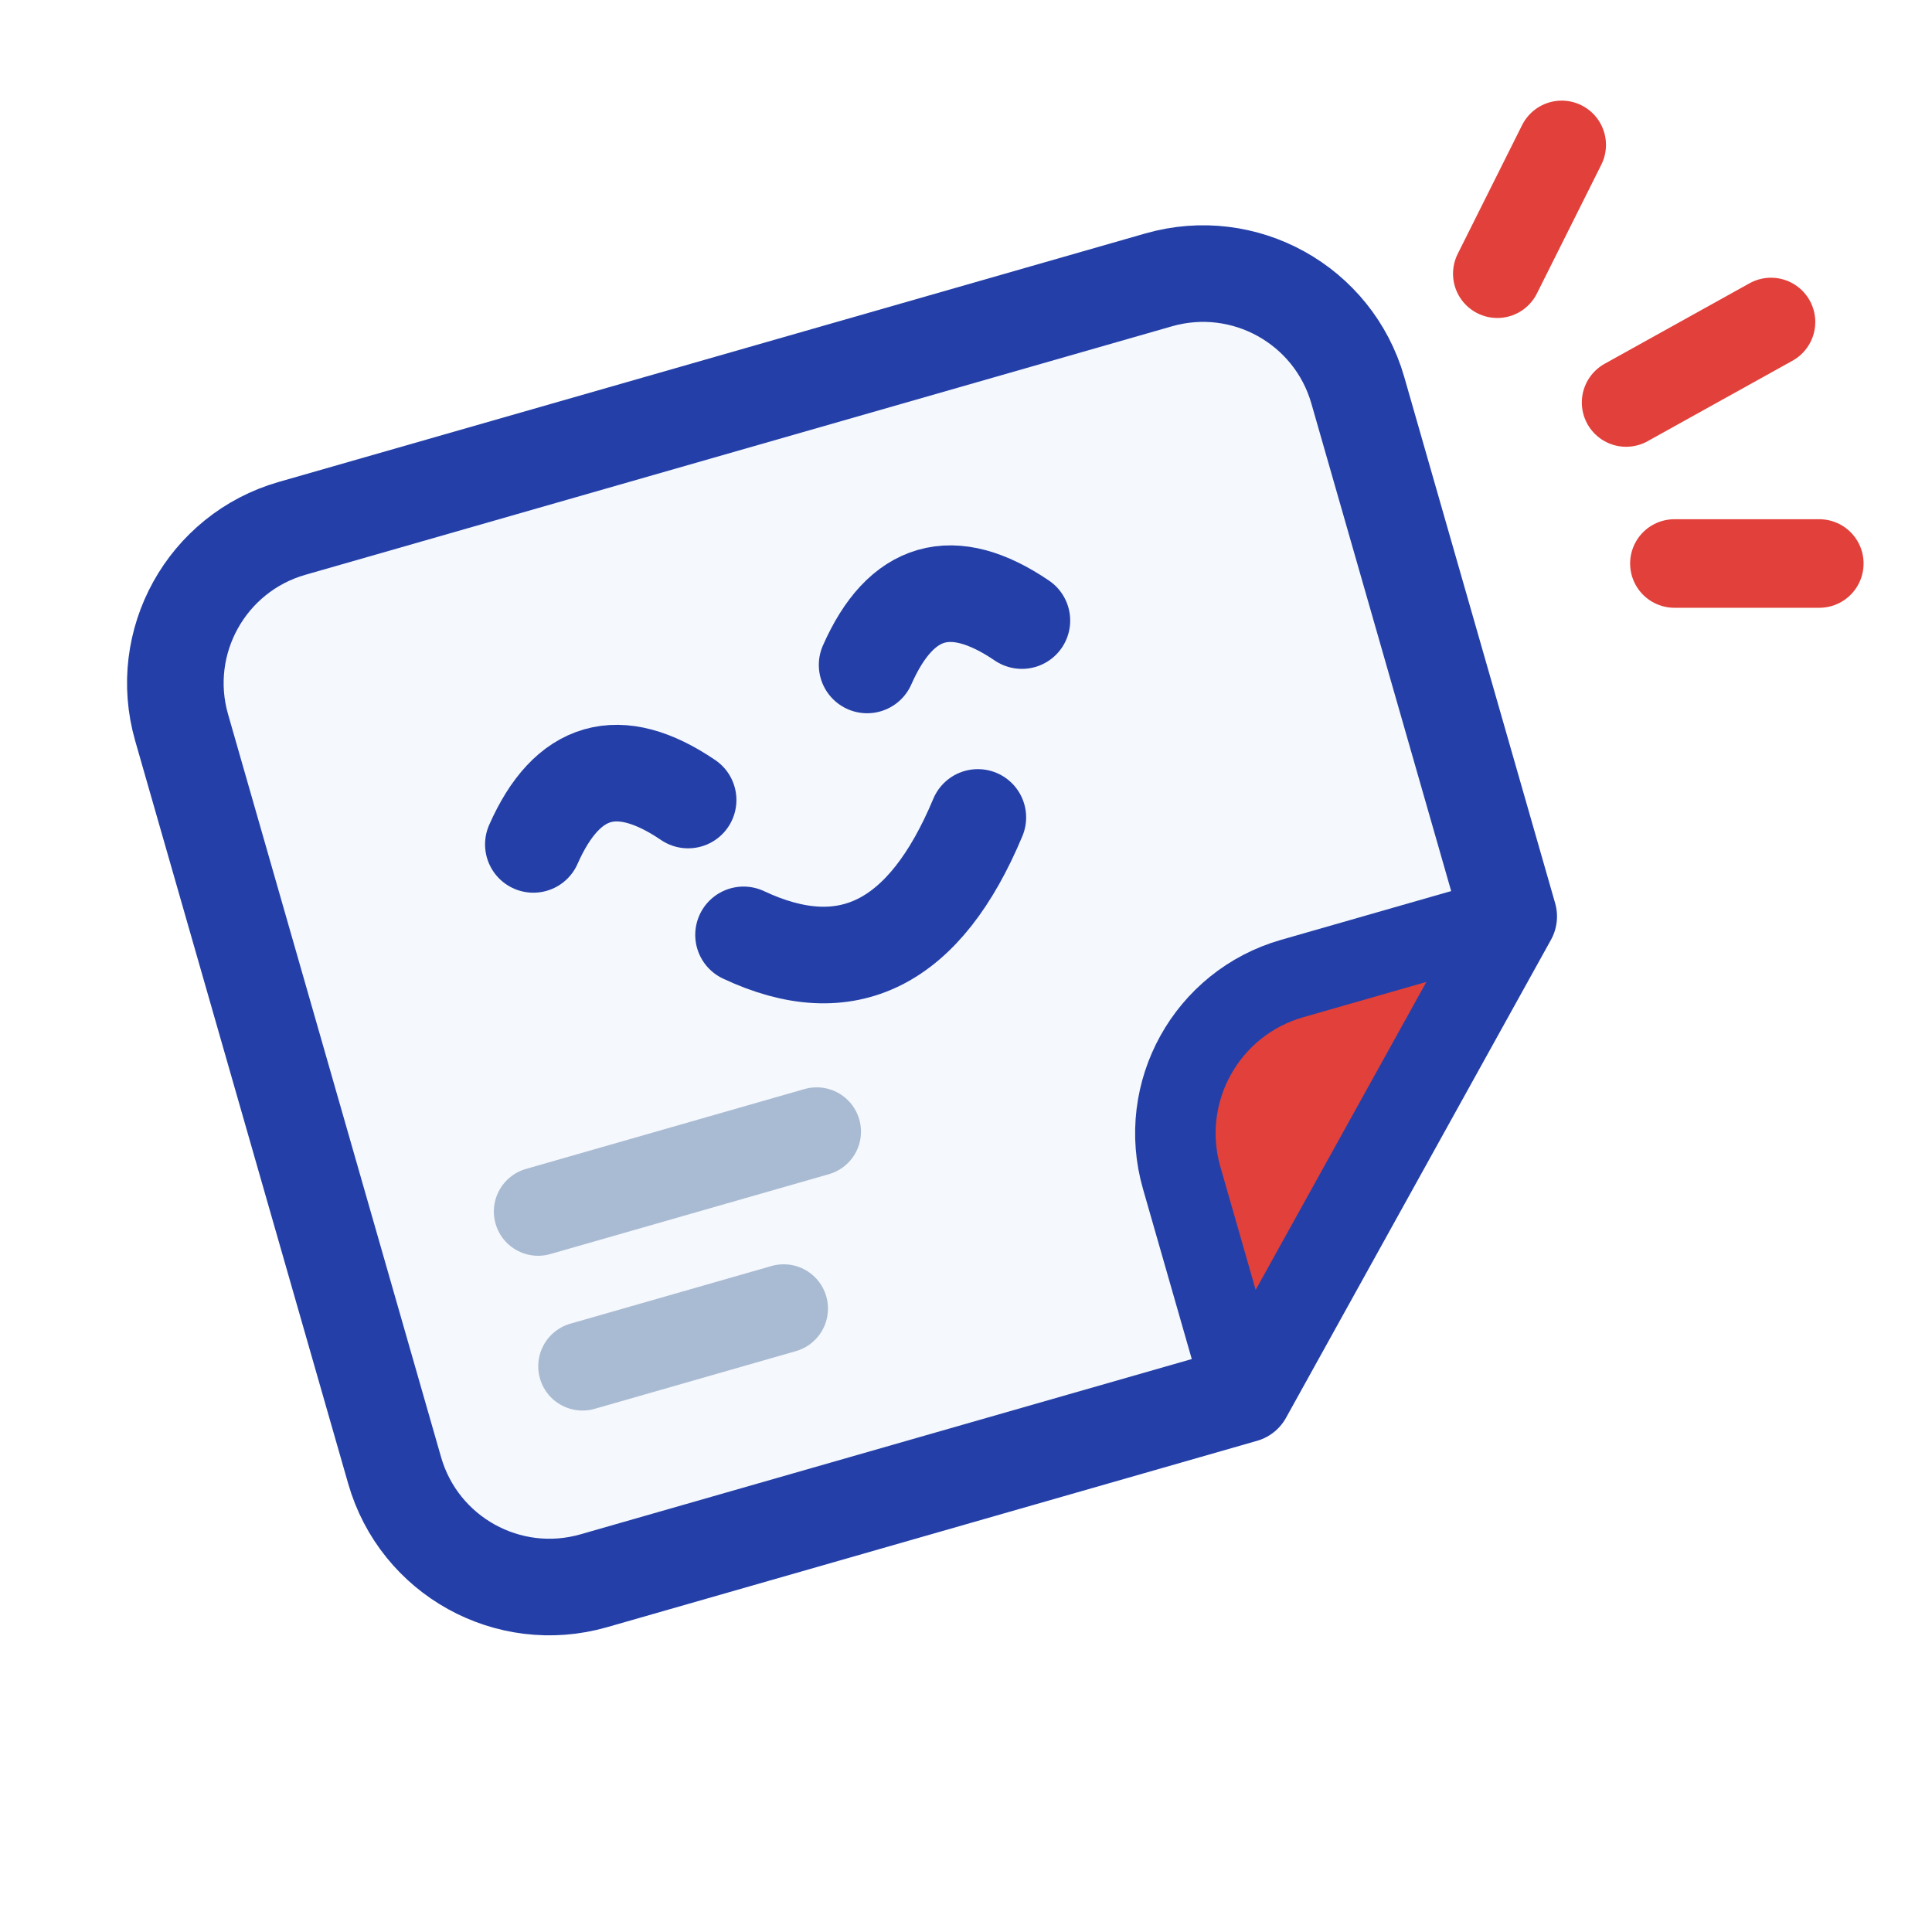
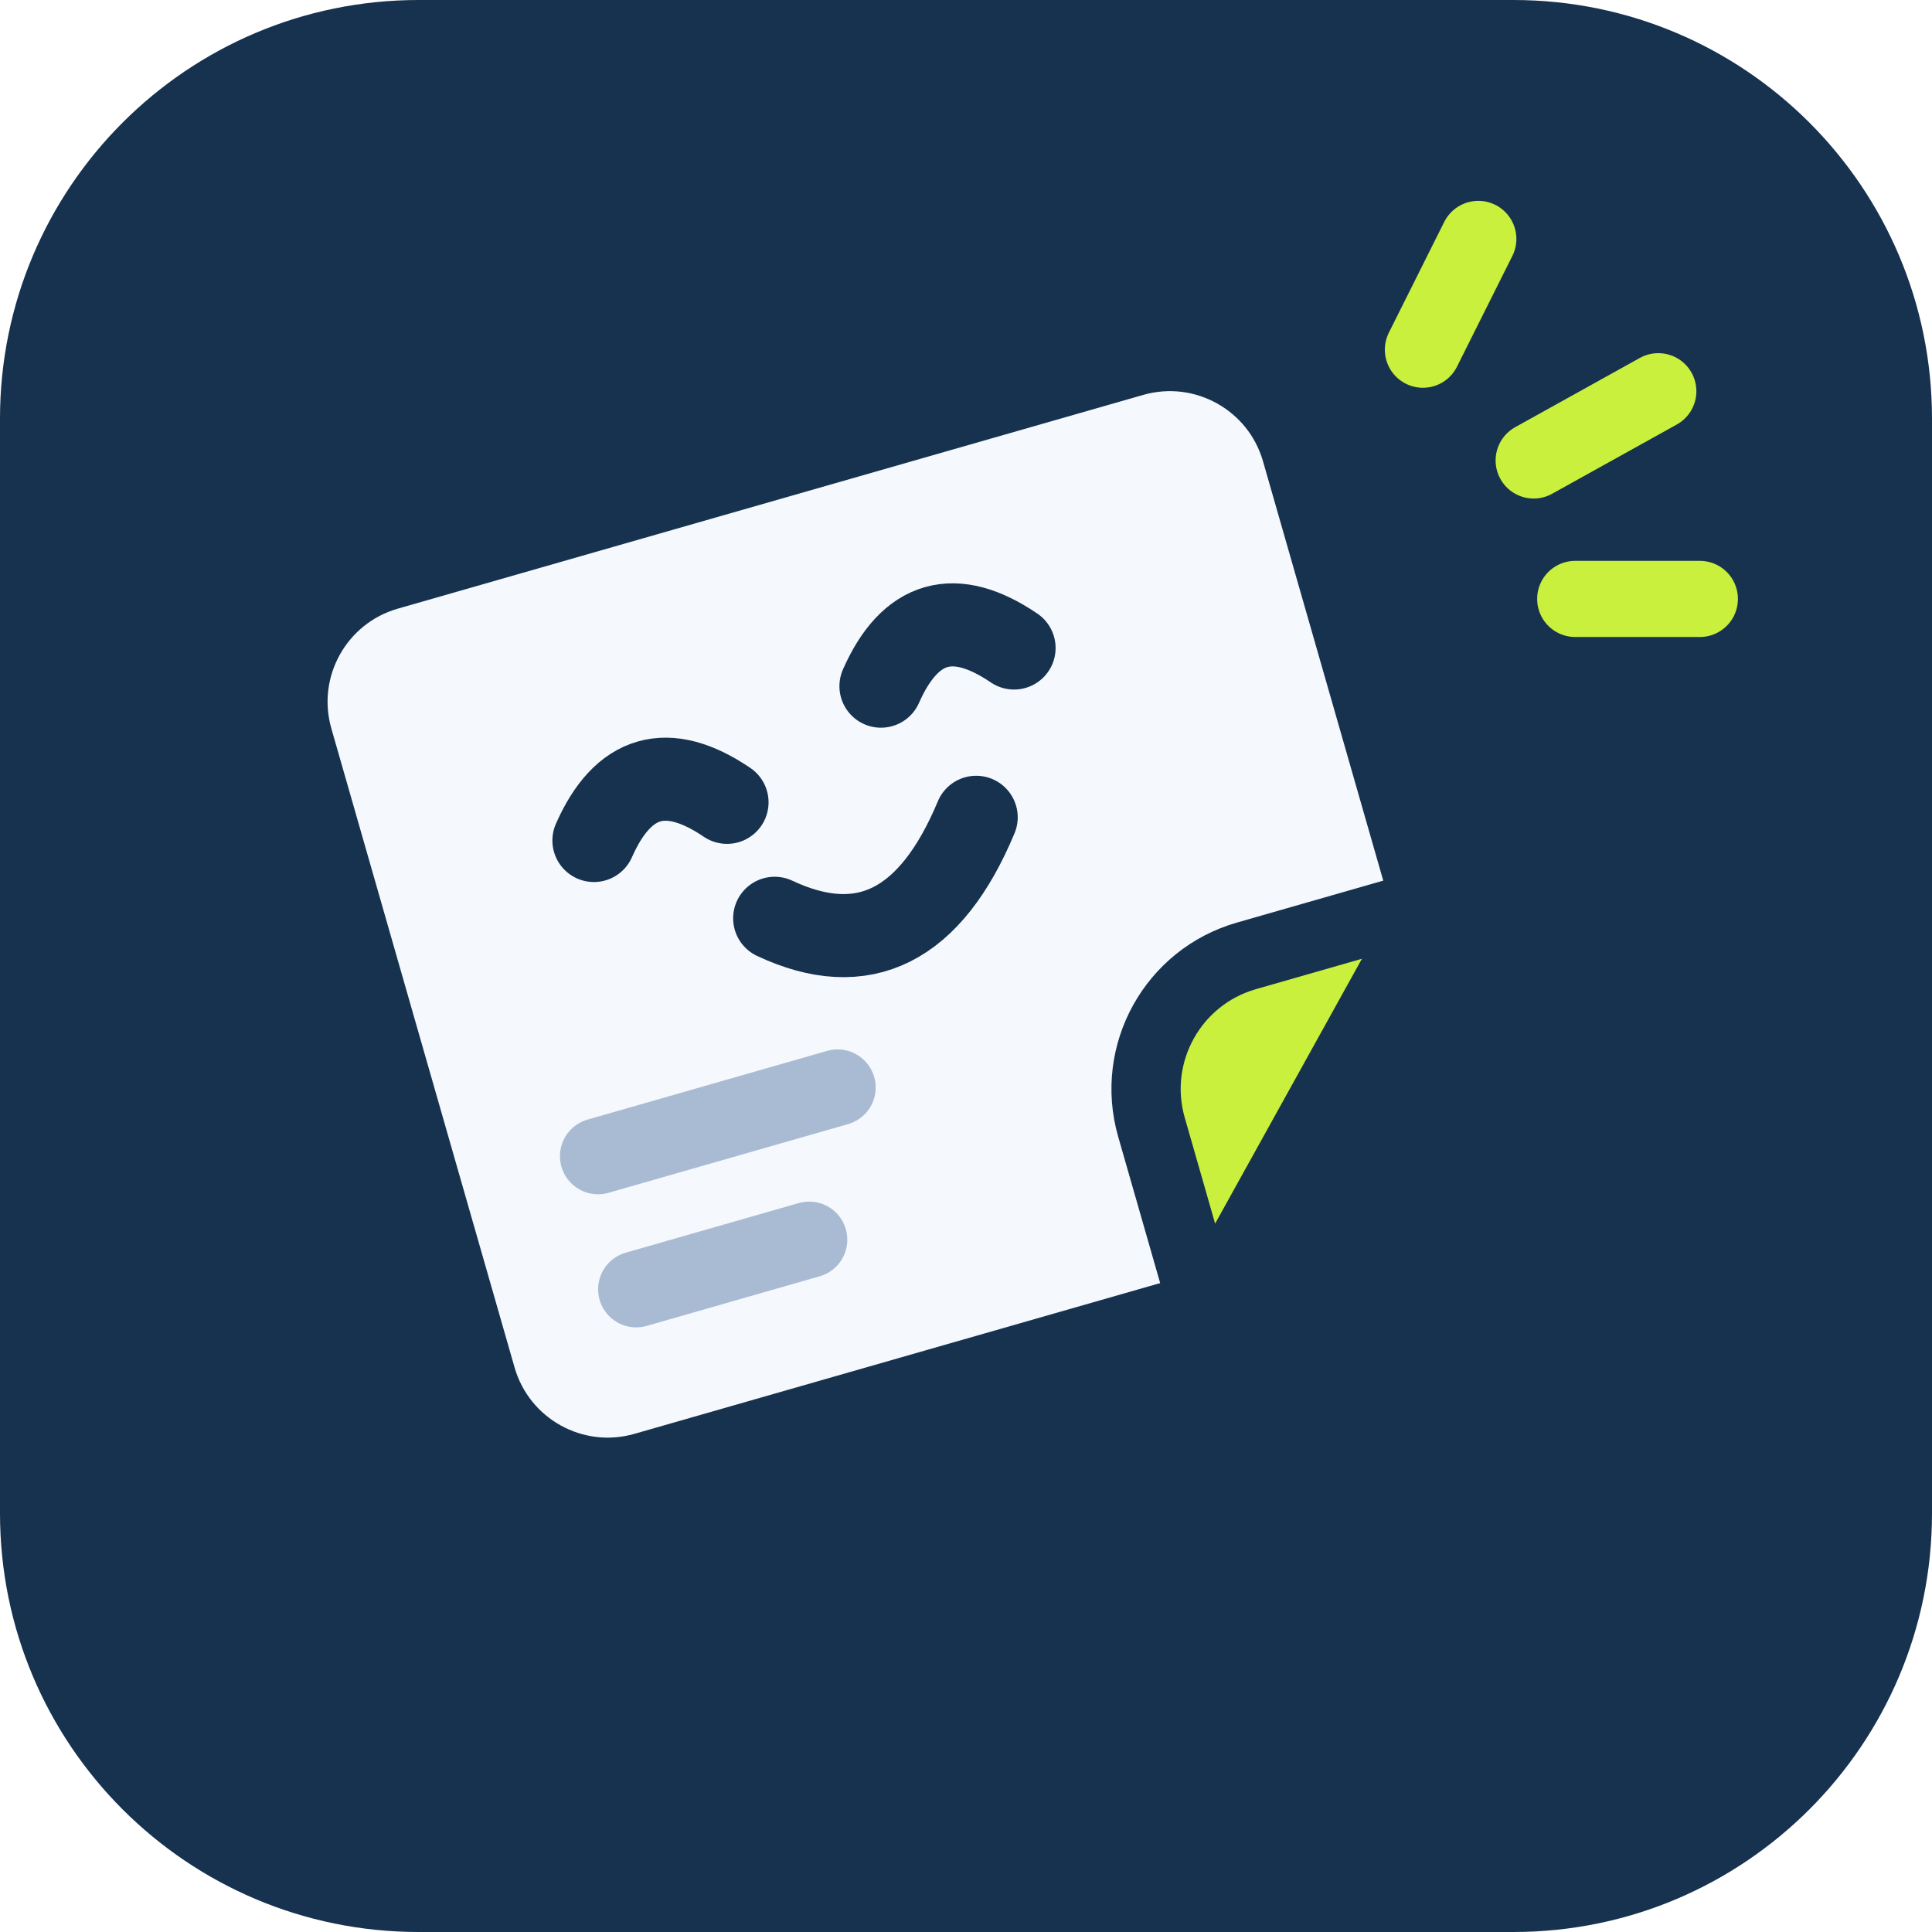
- <svg xmlns="http://www.w3.org/2000/svg" viewBox="0 -5 120 120">
-   <g transform="rotate(-16 58 58)" stroke="#2440a8" stroke-width="6" stroke-linecap="round" stroke-linejoin="round" fill="none">
-     <path d="M28 18h56a10 10 0 0 1 10 10v34l-24 24H28a10 10 0 0 1-10-10V28a10 10 0 0 1 10-10z" fill="#F5F8FC" />
-     <path d="M94 62L70 86V72a10 10 0 0 1 10-10z" fill="#e2403a" stroke-width="5" />
-     <path d="M37 41q5-6 10 0M60 36q5-6 10 0" />
-     <path d="M48 50q8 7 16-3" />
-     <path d="M31 63h18M31 73h13" stroke="#A9BBD3" stroke-width="5.5" />
-   </g>
-   <g stroke="#e2403a" stroke-width="5.5" stroke-linecap="round">
-     <path d="M93 12l4-8M101 20l9-5M104 30h9" />
+ <svg xmlns="http://www.w3.org/2000/svg" viewBox="0 0 120 120">
+   <rect width="120" height="120" rx="26" fill="#16324F" />
+   <g transform="translate(8.4 11.4) scale(0.86)">
+     <g transform="rotate(-16 58 58)" stroke="#16324F" stroke-width="6" stroke-linecap="round" stroke-linejoin="round" fill="none">
+       <path d="M28 18h56a10 10 0 0 1 10 10v34l-24 24H28a10 10 0 0 1-10-10V28a10 10 0 0 1 10-10z" fill="#F5F8FC" />
+       <path d="M94 62L70 86V72a10 10 0 0 1 10-10z" fill="#C8F03C" stroke-width="5" />
+       <path d="M37 41q5-6 10 0M60 36q5-6 10 0" />
+       <path d="M48 50q8 7 16-3" />
+       <path d="M31 63h18M31 73h13" stroke="#A9BBD3" stroke-width="5.5" />
+     </g>
+     <g stroke="#C8F03C" stroke-width="5.5" stroke-linecap="round">
+       <path d="M93 12l4-8M101 20l9-5M104 30h9" />
+     </g>
  </g>
</svg>
